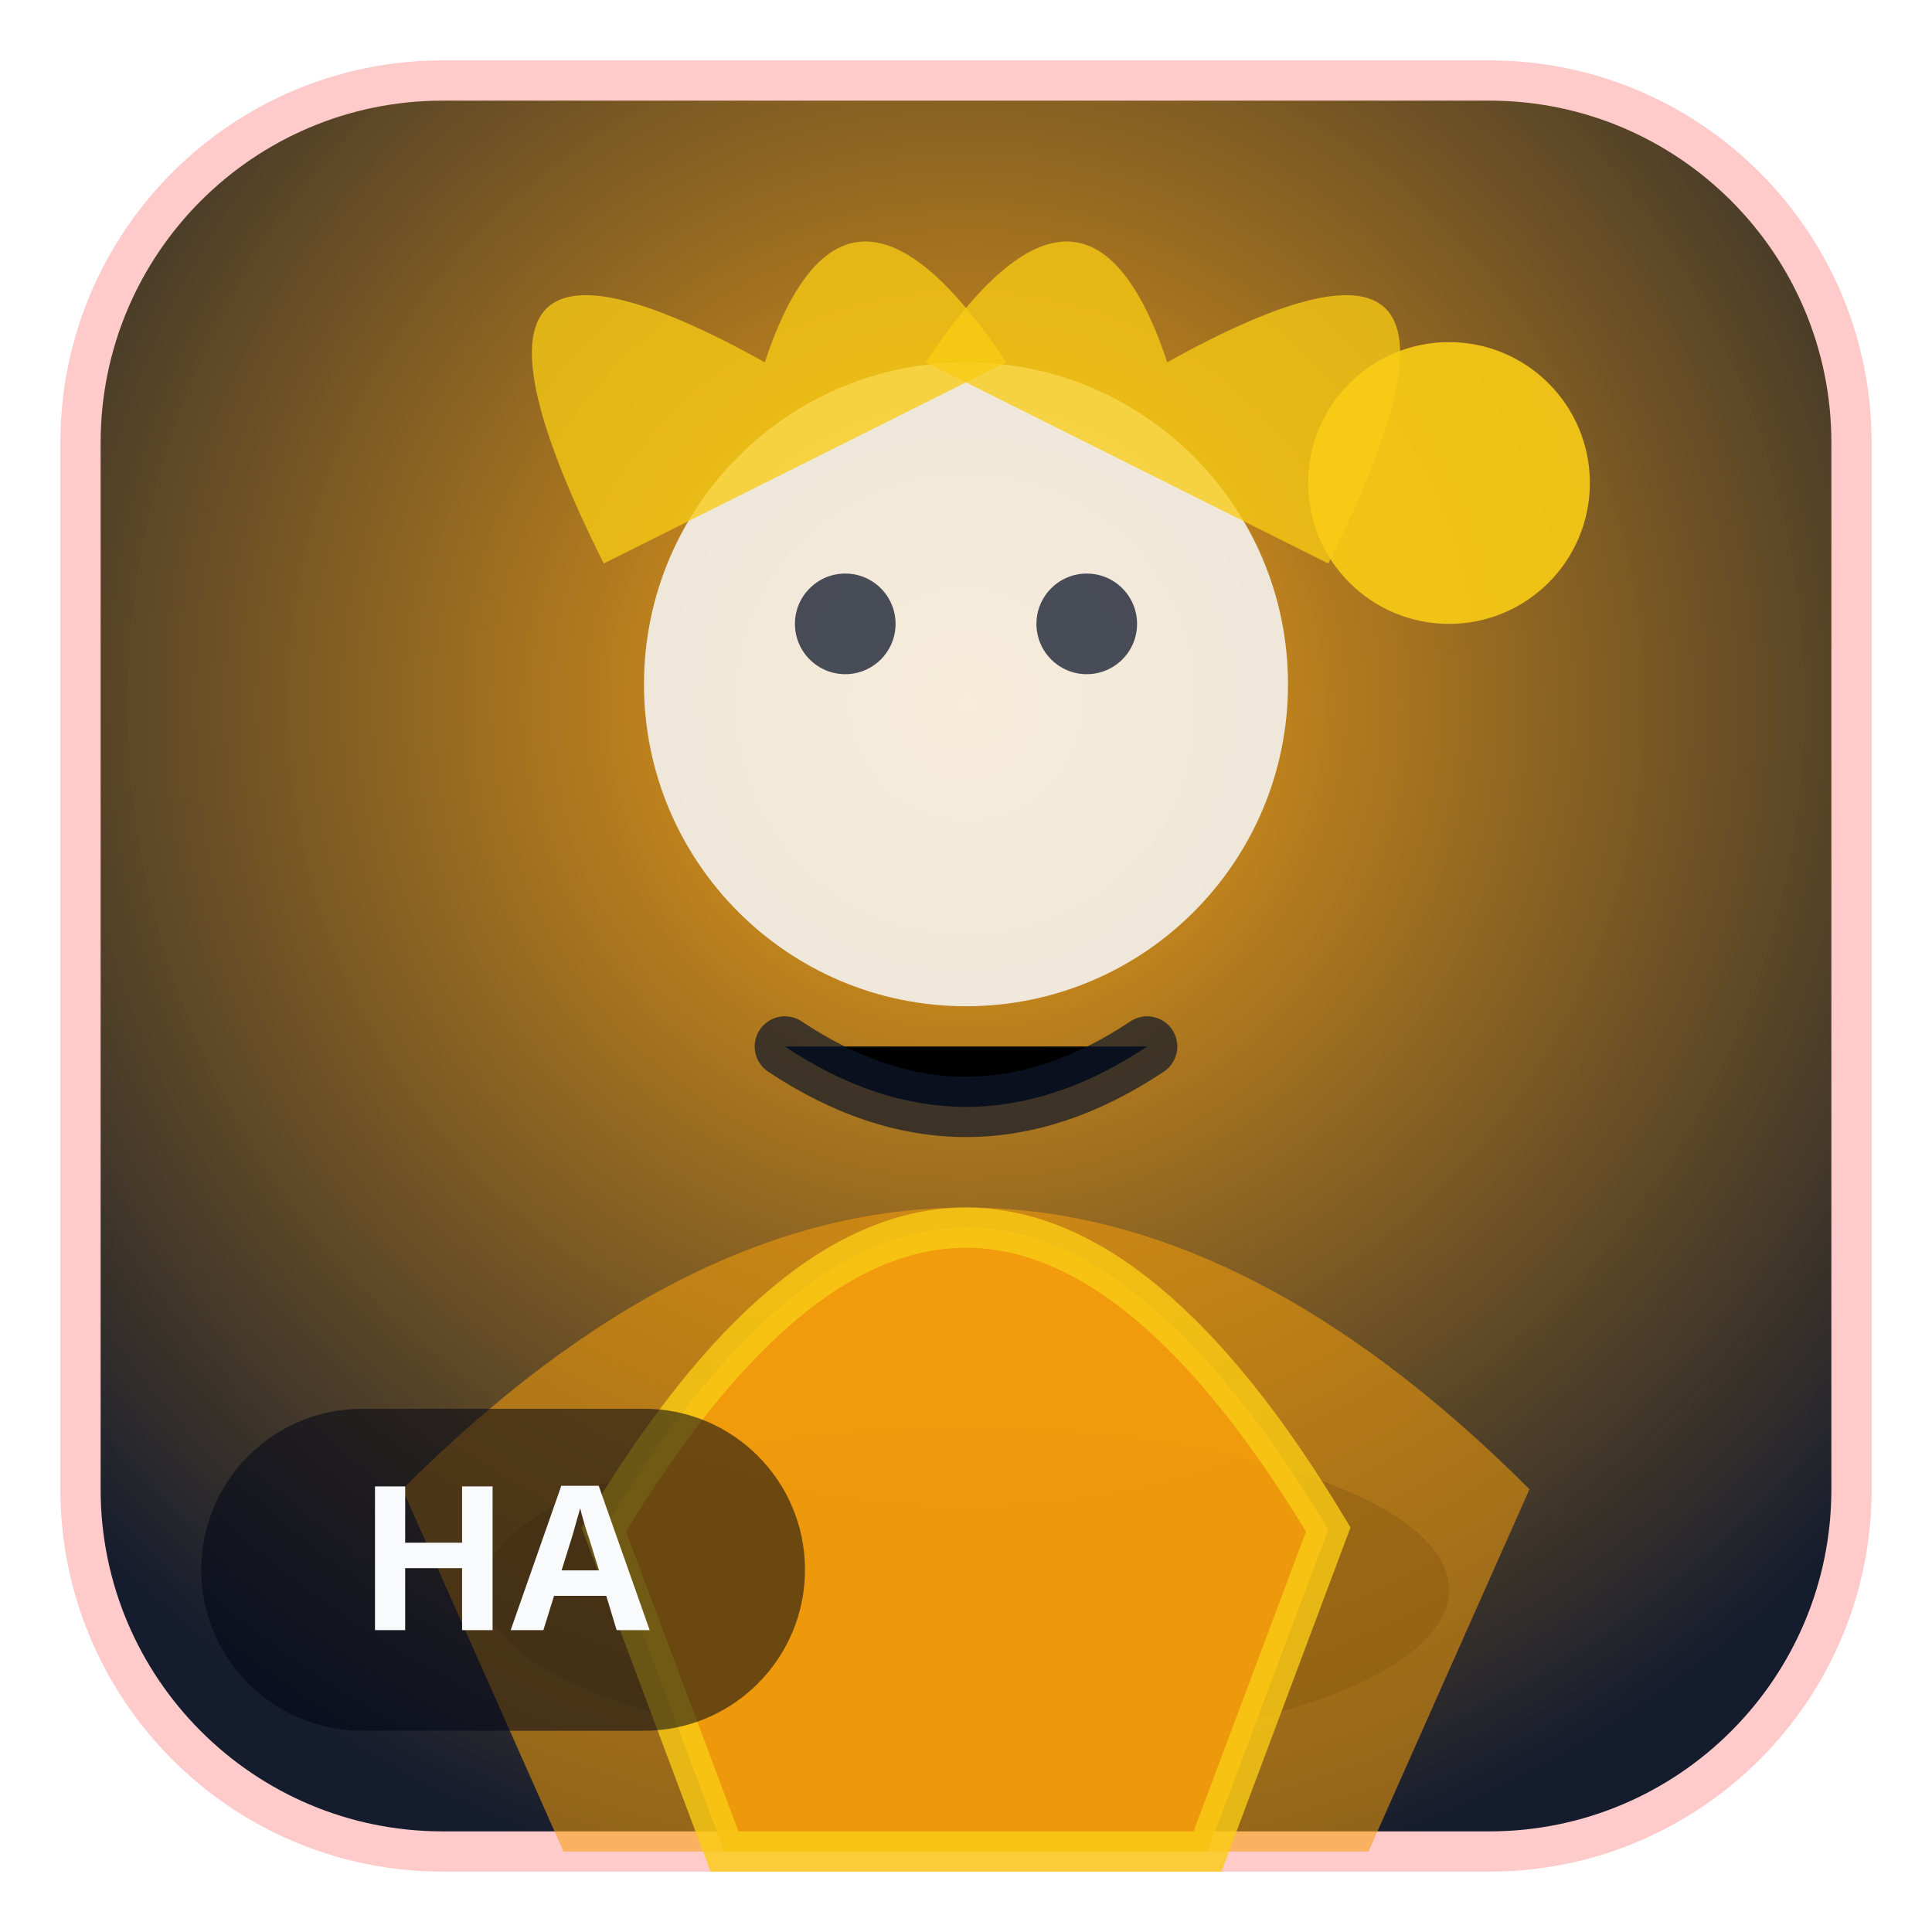
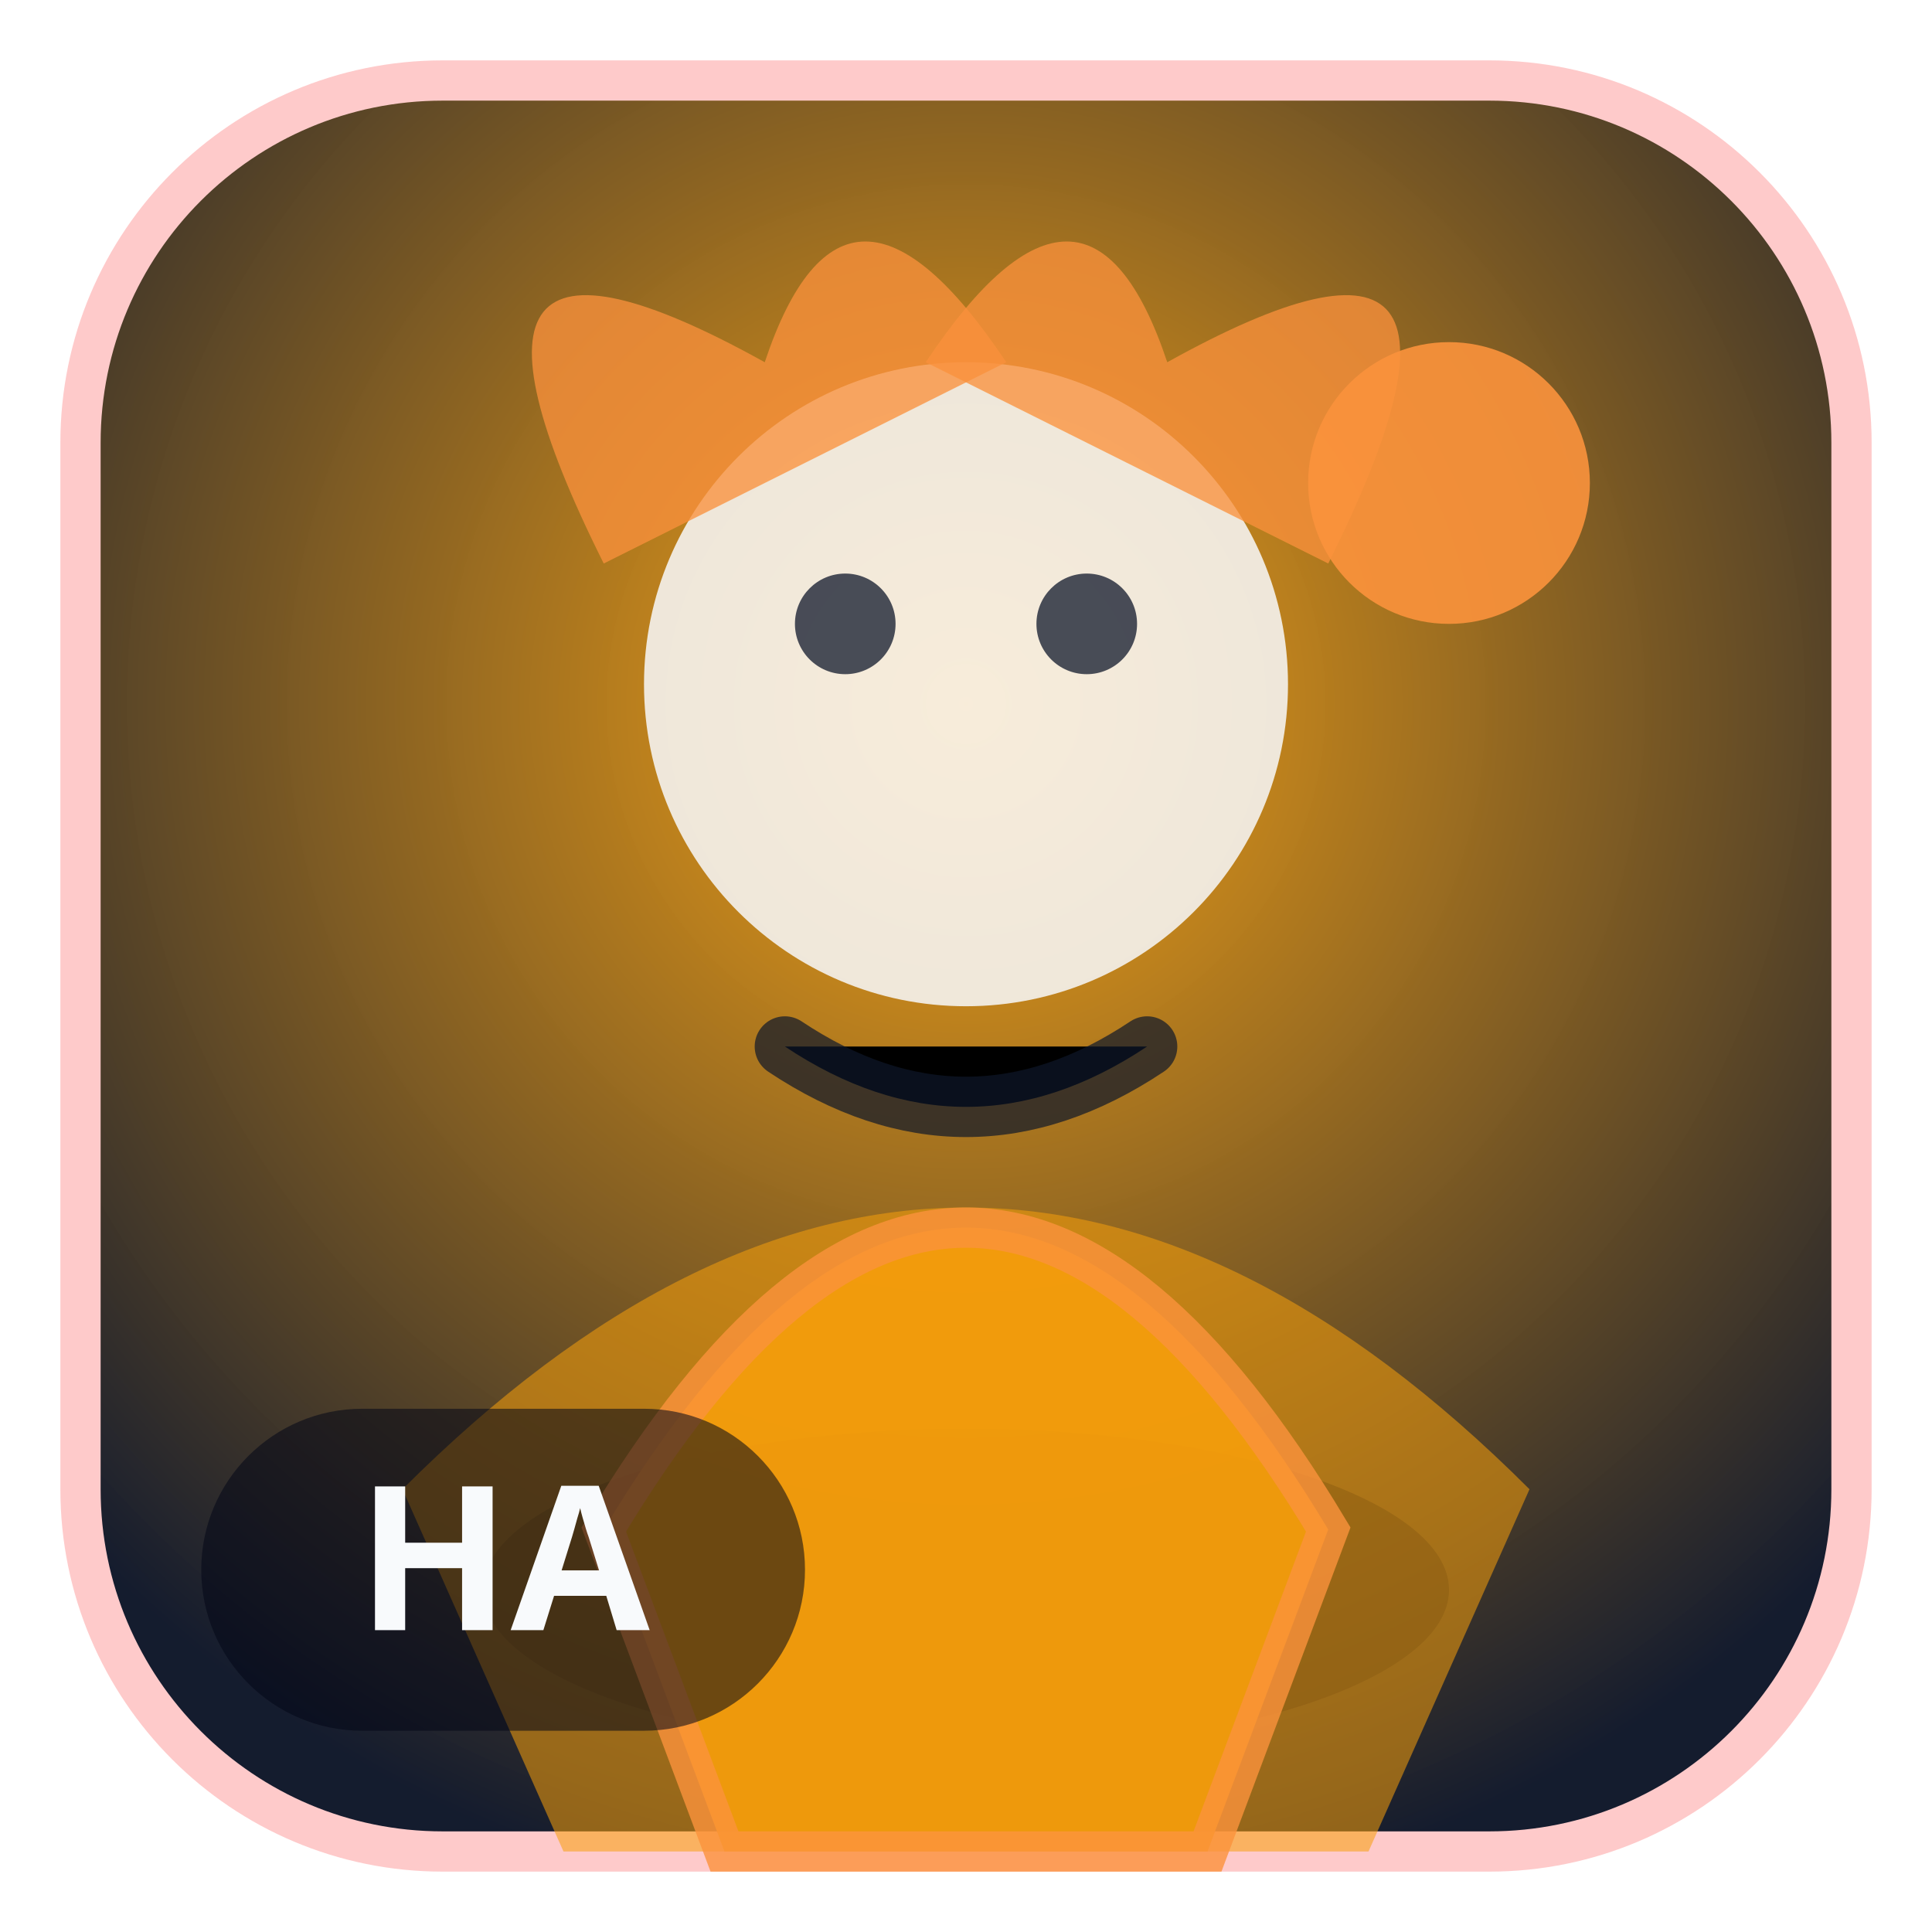
<svg xmlns="http://www.w3.org/2000/svg" width="96" height="96" viewBox="0 0 96 96">
  <defs>
    <radialGradient id="bg-hammerhead" cx="50%" cy="35%" r="70%">
      <stop offset="0%" stop-color="rgba(245,158,11,0.95)" />
      <stop offset="100%" stop-color="rgba(15,23,42,0.98)" />
    </radialGradient>
  </defs>
  <rect x="4" y="4" width="88" height="88" rx="18" fill="url(#bg-hammerhead)" stroke="#fecaca" stroke-width="2" />
  <ellipse cx="48" cy="79" rx="24" ry="8" fill="rgba(2,6,23,0.45)" />
  <circle cx="48" cy="34" r="16" fill="rgba(248,250,252,0.92)" opacity="0.92" />
-   <path d="M30 28 Q20 8 38 18 Q42 6 50 18" fill="rgba(250,204,21,0.9)" opacity="0.85" />
-   <path d="M66 28 Q76 8 58 18 Q54 6 46 18" fill="rgba(250,204,21,0.9)" opacity="0.85" />
+   <path d="M30 28 Q20 8 38 18 Q42 6 50 18" fill="rgba(251,146,60,0.9)" opacity="0.85" />
+   <path d="M66 28 Q76 8 58 18 Q54 6 46 18" fill="rgba(251,146,60,0.9)" opacity="0.85" />
  <path d="M20 74 Q48 46 76 74 L68 92 L28 92 Z" fill="rgba(245,158,11,0.55)" />
-   <path d="M30 76 Q48 46 66 76 L60 92 L36 92 Z" fill="rgba(245,158,11,0.92)" stroke="rgba(250,204,21,0.8)" stroke-width="2" />
+   <path d="M30 76 Q48 46 66 76 L60 92 L36 92 Z" fill="rgba(245,158,11,0.92)" stroke="rgba(251,146,60,0.8)" stroke-width="2" />
  <path d="M39 52 Q48 58 57 52" stroke="rgba(15,23,42,0.7)" stroke-width="3" stroke-linecap="round" />
  <circle cx="42" cy="31" r="2.5" fill="rgba(15,23,42,0.75)" />
  <circle cx="54" cy="31" r="2.5" fill="rgba(15,23,42,0.75)" />
-   <circle cx="72" cy="24" r="7" fill="#facc15" opacity="0.9" />
+   <circle cx="72" cy="24" r="7" fill="#fb923c" opacity="0.9" />
  <rect x="10" y="70" width="30" height="16" rx="8" fill="rgba(2,6,23,0.55)" />
  <text x="25" y="81" text-anchor="middle" font-family="system-ui, sans-serif" font-size="10" font-weight="700" fill="#f8fafc">HA</text>
</svg>
